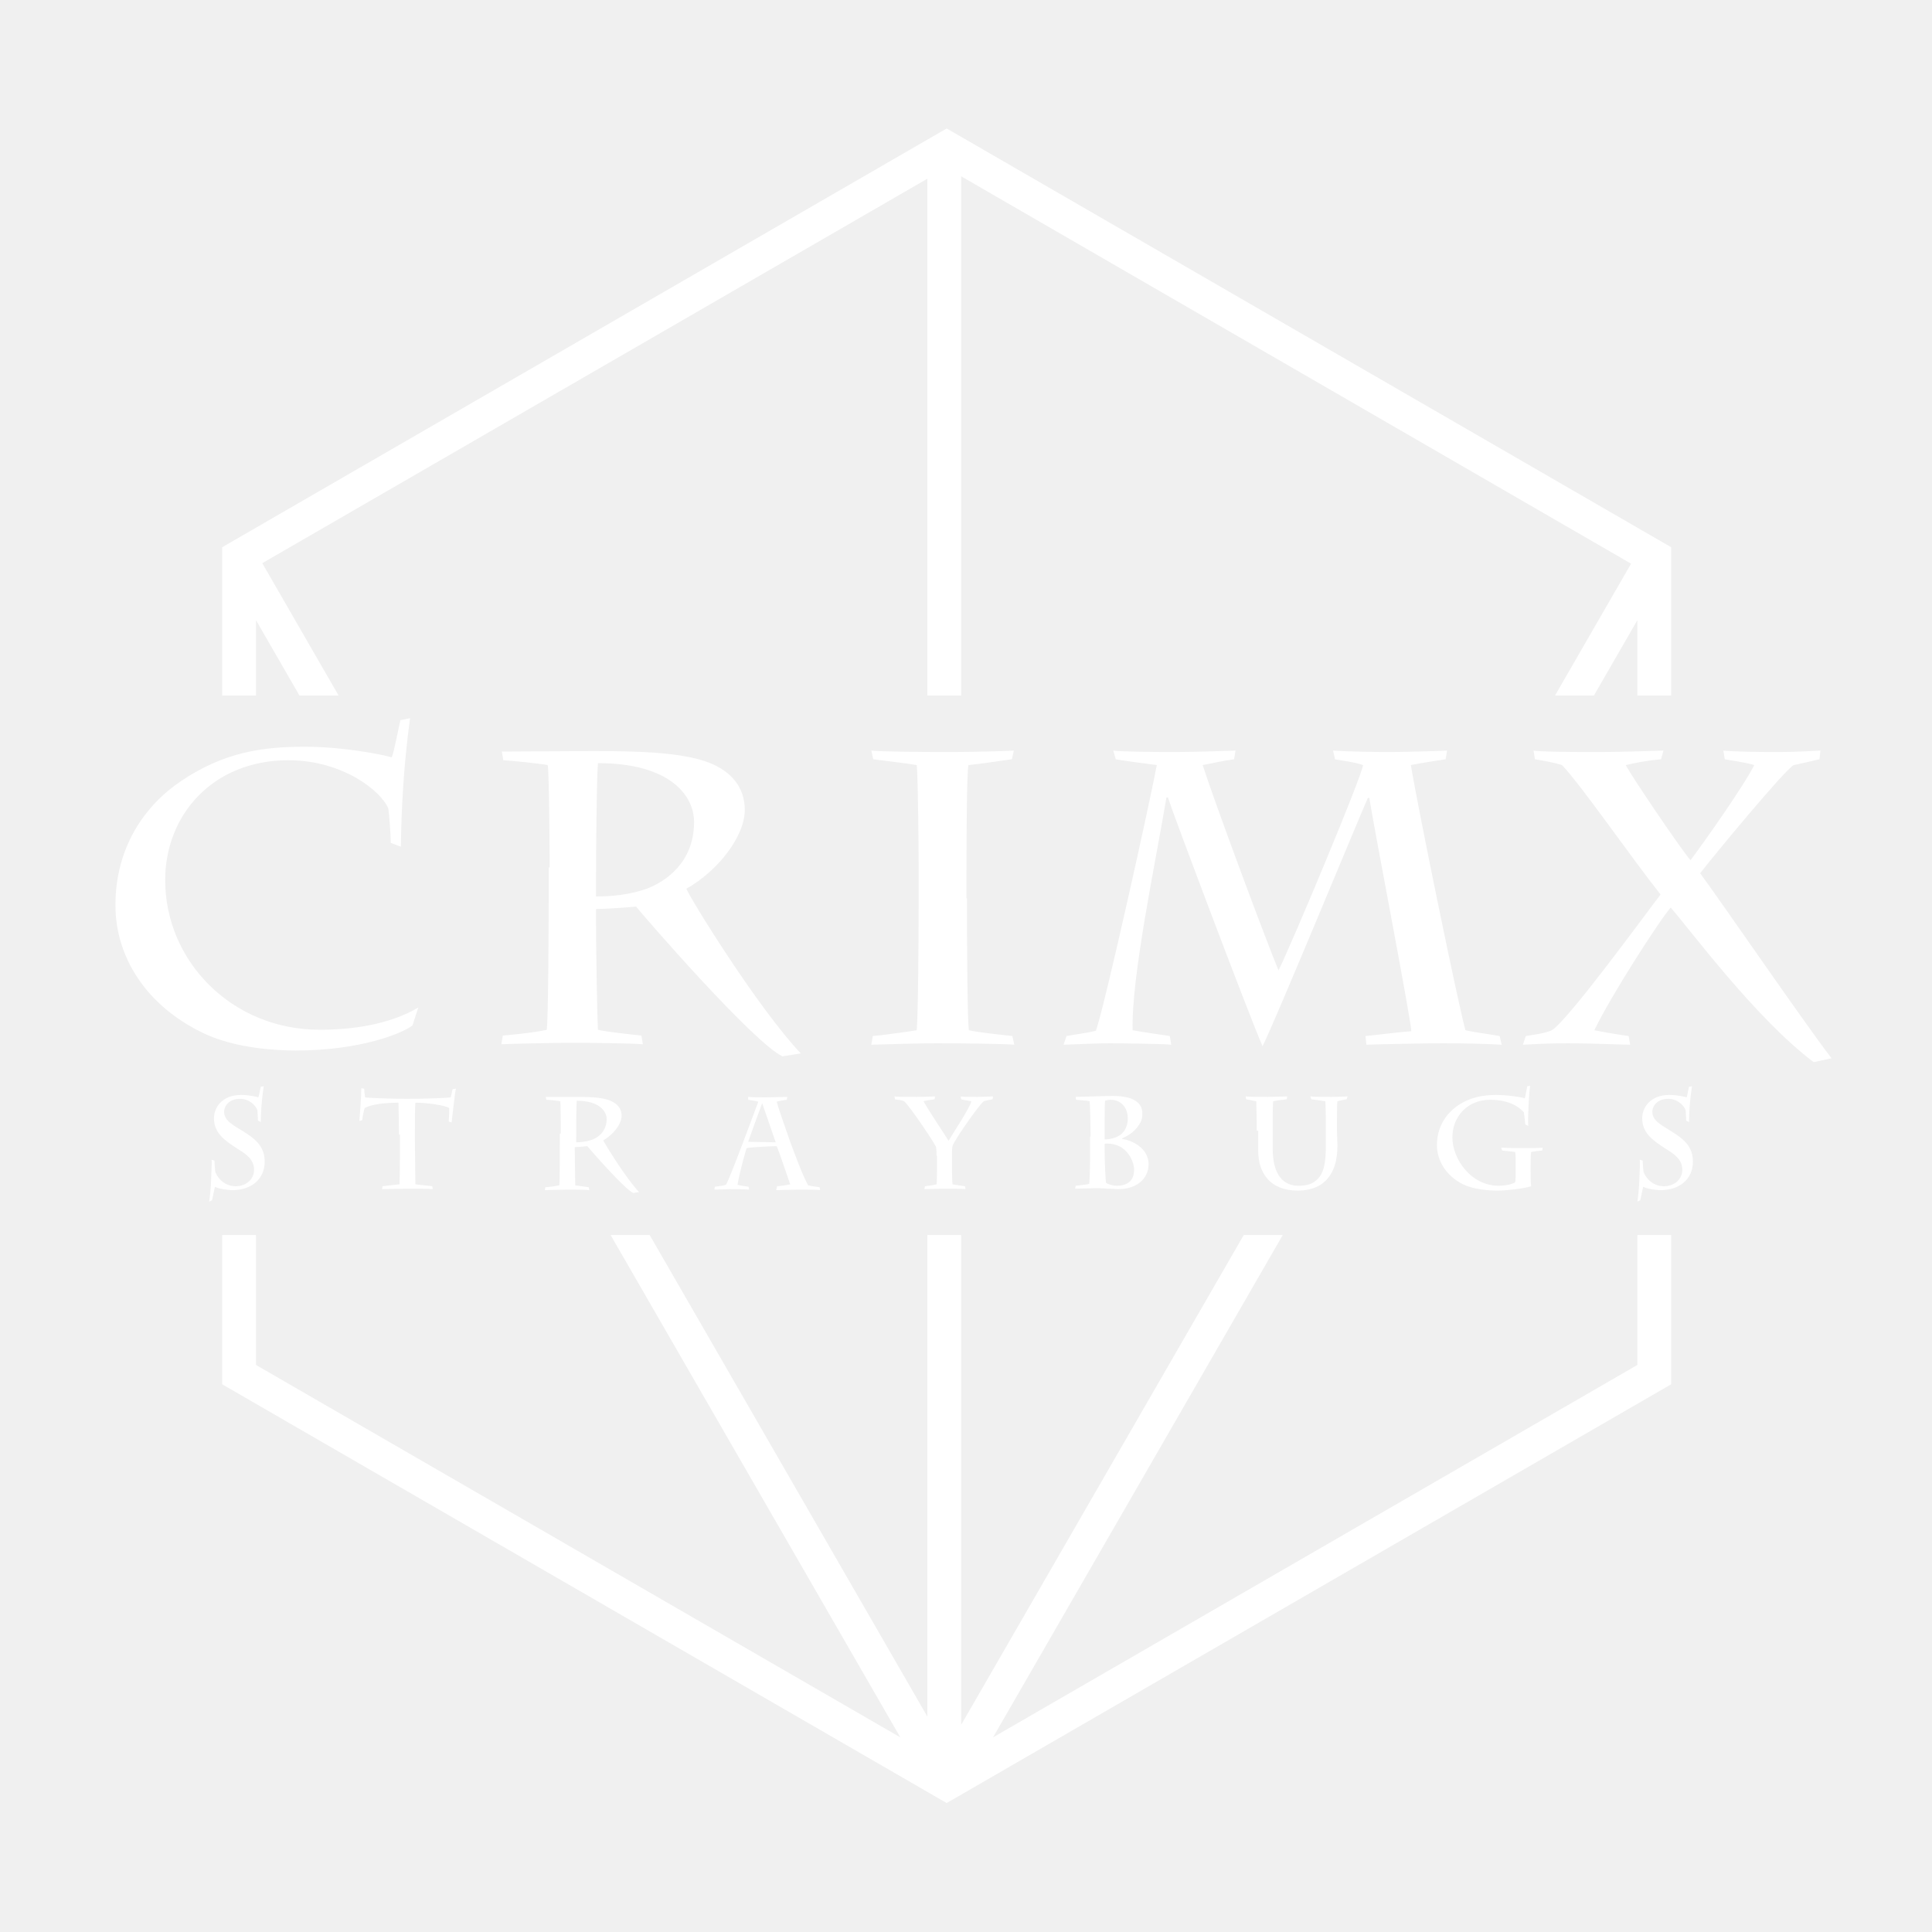
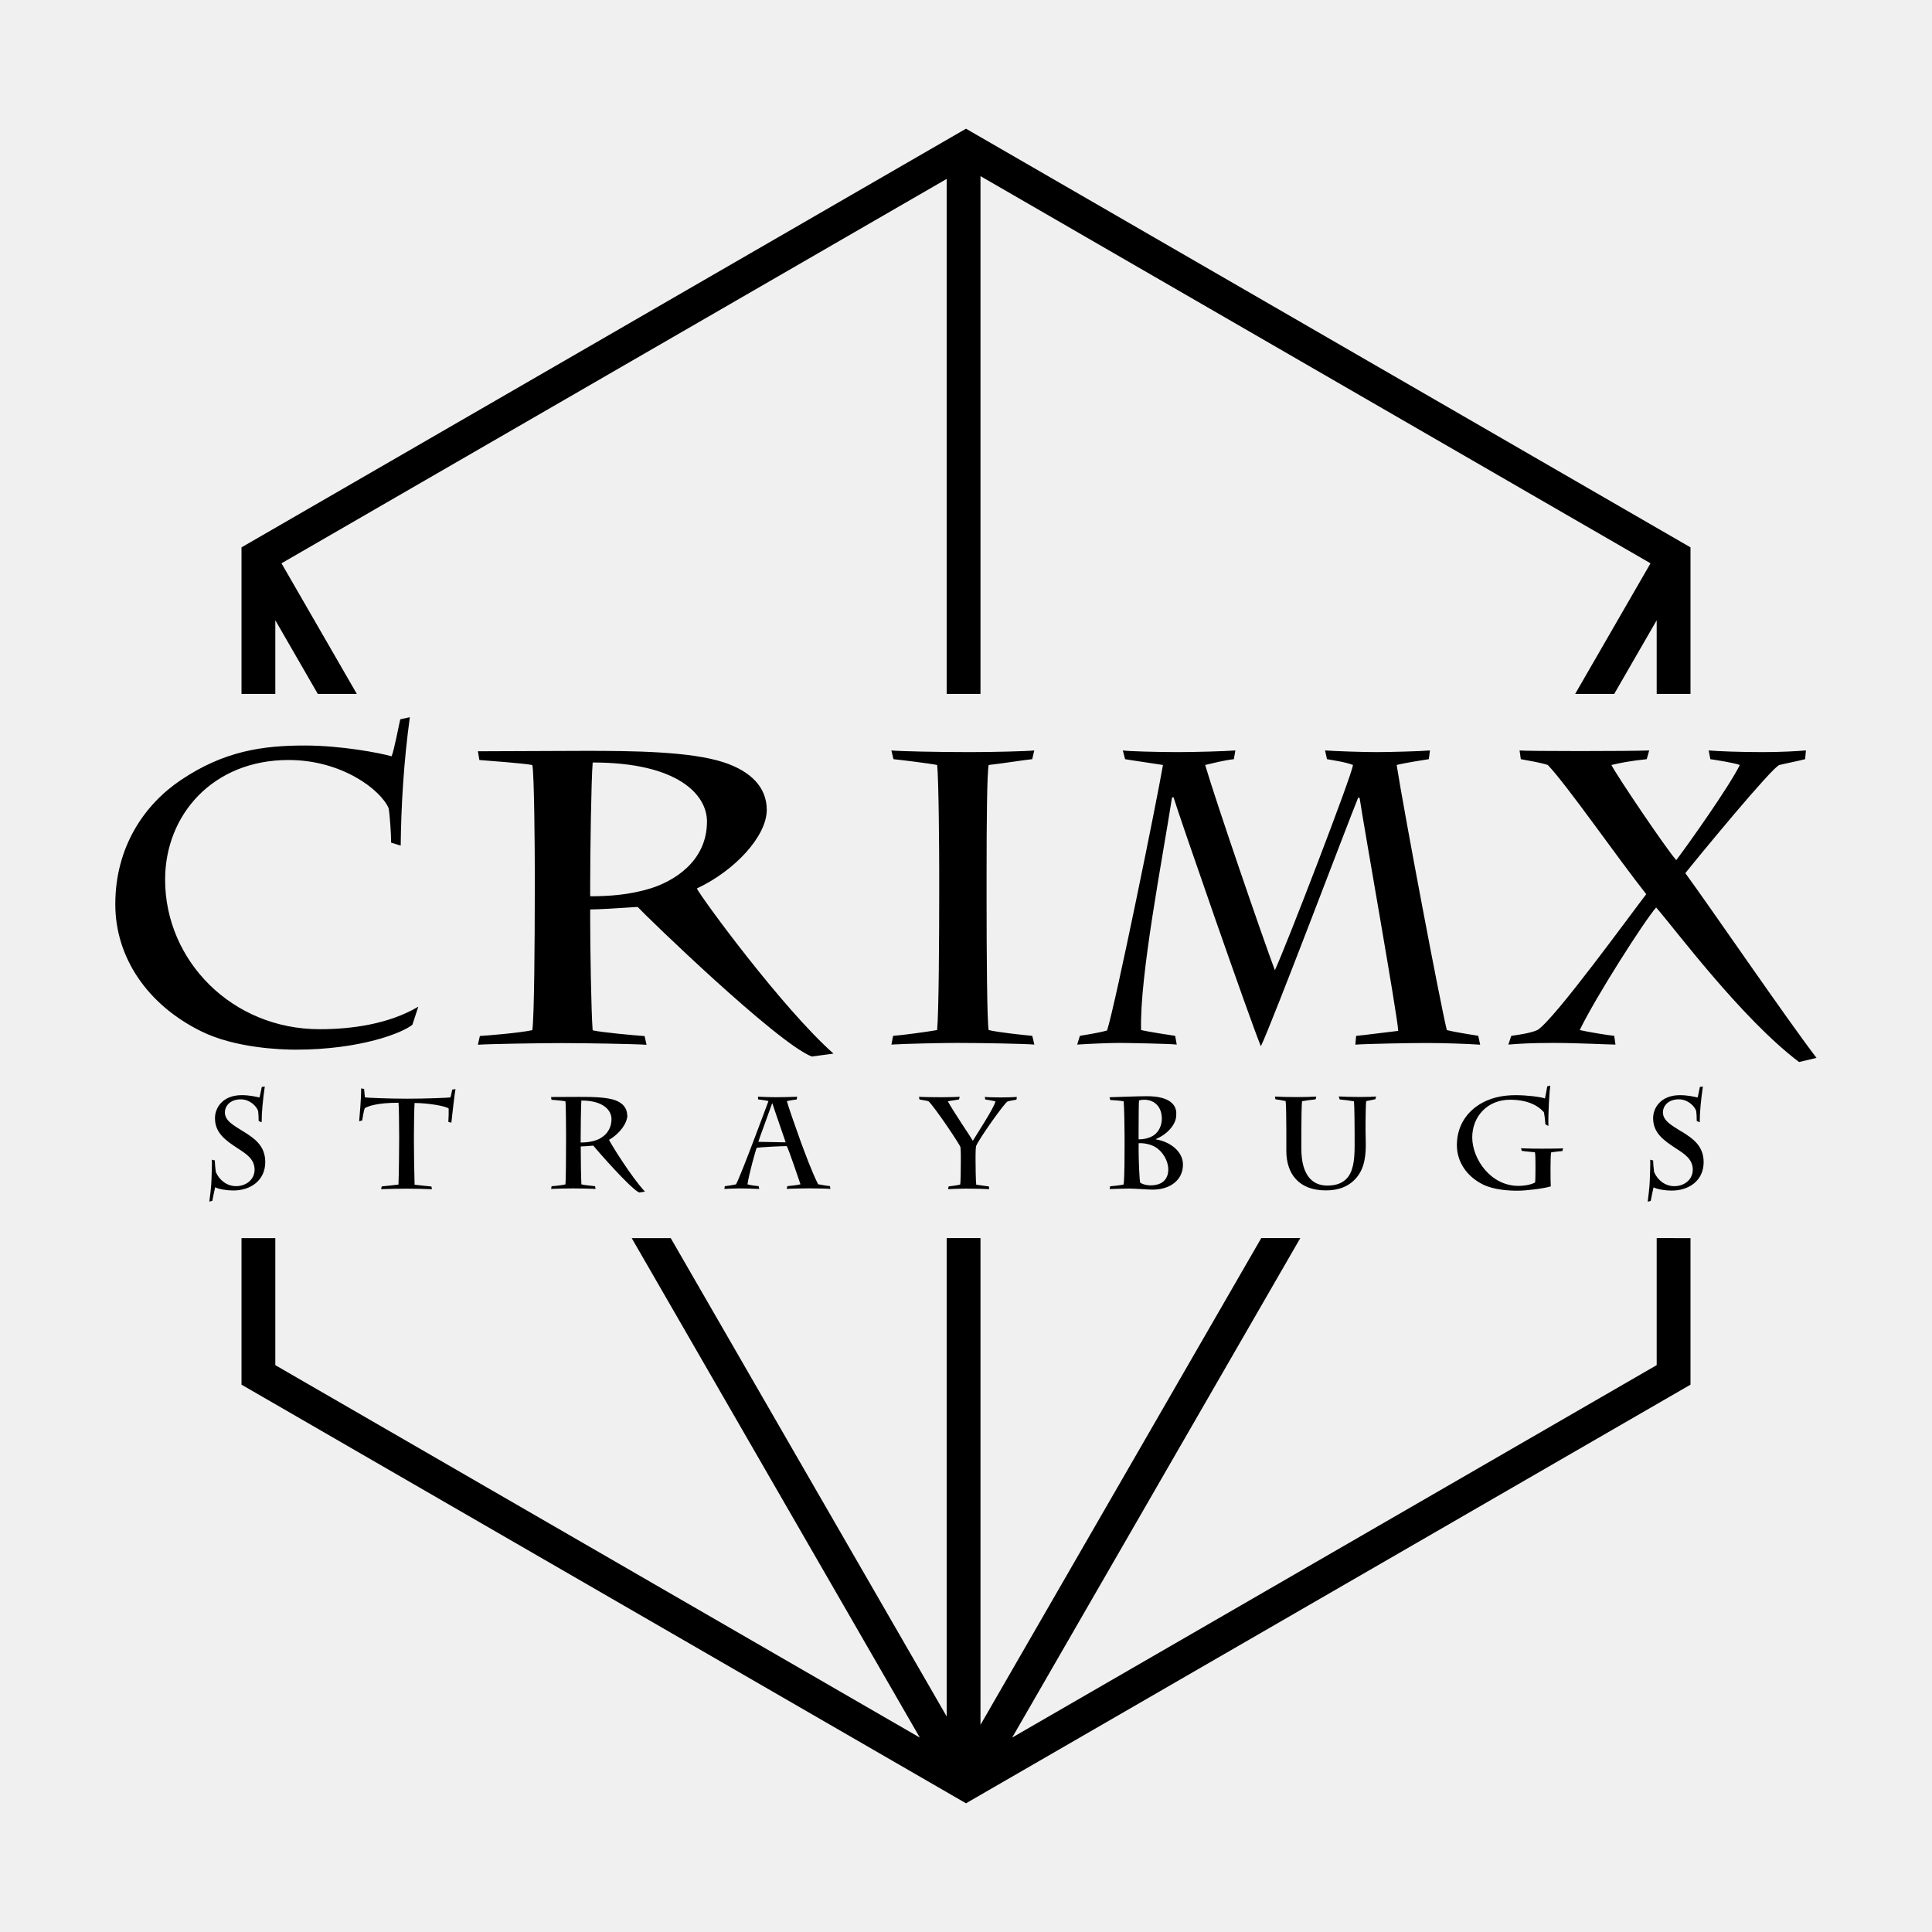
- <svg xmlns="http://www.w3.org/2000/svg" xmlns:xlink="http://www.w3.org/1999/xlink" viewBox="0 0 400 400" style="fill:#fff;">
-   <path d="M80.9 174.5c0-1.6-.3-5.7-.5-7.1-1.6-3.8-9.6-10-20.7-10-15.7 0-25.5 11.4-25.5 24.8 0 16.8 13.8 31 32 31 6.5 0 14.3-1 20.4-4.6l-1.2 3.7c-2 1.6-10.7 5.2-24.2 5.2-3.2 0-12.6-.3-19.5-3.8-11.2-5.5-17.8-15.3-17.8-26.3 0-11.9 6-20.6 13.6-25.7 8.9-6 16.9-7.1 25.6-7.1 7.6 0 15.6 1.5 18 2.2.5-1.1 1.5-6.6 1.8-7.7l2-.4c-1.3 9.5-1.8 18.4-1.9 26.6l-2.1-.8zm32.9 5.1c0-3.1-.1-19.6-.4-21.2-1.5-.3-7.3-.9-9.2-1l-.3-1.8 18.6-.1c8.2 0 18.4.1 24.3 2.4 4.6 1.8 7.4 5.1 7.4 9.8 0 5.4-5.5 12.6-12.1 16.3.9 2.2 14.8 24.7 23.7 34.1l-3.8.6c-6-2.8-28.9-29.2-30.3-31-3.3.3-6.8.5-8.3.5v2.2c0 5.6.2 18.8.4 22.8 1.5.4 7.1 1 9 1.2l.3 1.8c-2.2-.2-10.8-.3-14.8-.3-3.5 0-12.6.2-14.5.3l.3-1.8c1.2-.1 6.7-.6 9.1-1.2.3-2.5.4-19.4.4-28.4v-5.2zm9.6 6c3.1 0 6.8-.3 10.5-1.6 3.7-1.4 9.8-5.3 9.8-13.8 0-5.5-5-12.2-19.9-12.2-.3 3.5-.4 18.9-.4 25v2.6zm76.8.4c0 11.2.1 25.5.4 27.3 2.2.5 7.3 1 9 1.2l.4 1.8c-1.9-.2-10.8-.3-16.2-.3-2.9 0-10.8.2-13.4.3l.3-1.8c1.5-.1 7.3-.9 9.1-1.2.3-3.6.4-19.5.4-28v-5.1c0-2.8-.1-18.9-.4-21.8-1.7-.3-7.4-1-9-1.2l-.4-1.8c1.6.2 9.5.3 16.3.3 4.4 0 11.8-.2 13.2-.3l-.4 1.8c-1.7.2-5.9.9-9 1.2-.3 1.7-.4 11.7-.4 22.3v5.3zm82.5 28.5c1.2-.1 7.7-.9 9.5-1-.2-3.2-7.7-41.9-8.7-48.3h-.3c-2.3 5.2-19.3 46.5-21.8 51.4-2.4-5.3-18.6-48.3-19.6-51.5h-.3c-2.2 13.2-7.3 37.1-7 48.2 1.5.3 6.4 1 7.7 1.2l.3 1.8c-1.2-.2-11.2-.3-12.8-.3-2.3 0-6.7.2-9.5.3l.6-1.8c1.5-.3 4.2-.6 6.1-1.1 1.9-5.4 11.3-47.9 12.6-55-2.3-.3-7.6-1-8.5-1.2l-.5-1.8c1.1.2 7.8.3 12.4.3 3.7 0 10.5-.2 12.9-.3l-.3 1.8c-2.4.3-4.8.9-6.5 1.2 2.5 7.8 13 36 15.7 42.5 2.5-4.9 17.4-40.5 17.5-42.5-1.6-.6-4.3-.9-5.8-1.2l-.4-1.8c2.8.2 8.6.3 11.6.3 2.8 0 10-.2 12-.3l-.3 1.8c-1.2.2-5.4.8-7.2 1.2 1.6 9.6 9.8 49.5 11.3 54.9 2.2.5 5.6.9 7.1 1.2l.4 1.8c-2.9-.2-8.1-.3-12.1-.3s-13.4.2-15.9.3l-.2-1.8zm92.8 5.4c-12-9-25.8-27.7-29.6-32-2.3 2.6-12.6 18.6-15.8 25.4 1.9.4 5.6 1 7.1 1.2l.3 1.8c-1.4 0-7.9-.3-12.8-.3-4.8 0-7.2.2-9.4.3l.6-1.8c1.7-.3 3.8-.5 5.4-1.2 3.5-2.2 19.7-24.5 22.5-28.1-6.1-7.7-16.4-22.6-20.4-26.8-1.5-.5-3.8-.9-5.6-1.2l-.3-1.8c1 .2 5.4.3 13.2.3 4.6 0 10.2-.2 13.7-.3l-.5 1.8c-3.3.3-5.6.8-7.3 1.2 1.1 2.2 11.4 17.4 13.4 19.7 2.5-3.3 11-15.3 13.2-19.7-1.5-.5-5-1-6.1-1.2l-.3-1.8c2 .2 6.5.3 11.2.3 3.6 0 6.8-.2 8.9-.3l-.2 1.8c-1.6.4-4 .9-5.3 1.2-1.5.5-16.8 19-19.4 22.4 5 6.8 21 30.2 27.2 38.3l-3.7.8zM43.3 248.8c.1-.4.4-3.4.4-4.4 0-.7.2-3.6.1-4.3l.6.2c0 .4.1 1.9.2 2.4.7 1.7 2.3 2.9 4.2 2.9 2.1 0 3.8-1.4 3.8-3.4 0-2.2-1.7-3.3-3.5-4.4-2.6-1.7-4.8-3.2-4.8-6.3 0-2.1 1.6-4.8 5.6-4.8 1.6 0 3 .3 3.6.5.2-.6.3-1.5.5-2.2l.6-.1c-.4 2.7-.6 5.2-.6 7.4l-.6-.3c0-.9-.1-1.6-.1-2.1-.3-1-1.7-2.4-3.6-2.4-2.3 0-3.3 1.5-3.3 2.7 0 1.8 1.8 2.7 3.9 4 2.2 1.4 4.5 2.9 4.5 6.3 0 3.8-3 5.9-6.6 5.9-1.3 0-3-.3-3.7-.7-.1.5-.4 1.8-.6 2.8l-.6.3zm39.3-13.9c0-2-.1-6-.1-6.6-4.3 0-6.3.7-7 1.1-.2.6-.4 1.6-.5 2.5l-.6.2c.1-1.3.4-4.7.4-6.8l.6.1c0 .4.1 1.2.2 1.8.4.1 5.1.3 8.7.3 3.9 0 8.6-.2 9-.3.1-.3.3-1.2.4-1.7l.7-.1c-.2.6-.8 6.2-.9 7l-.6-.2c.1-1.1.1-2.2.1-2.8-.7-.5-4.4-1.1-7-1.1-.1.7-.1 4.7-.1 6.6v1.2c0 2.4.1 6.9.1 9.1.5.1 3 .3 3.5.4l.1.6c-.6-.1-3.8-.1-5.3-.1-1.2 0-4.5.1-5.2.1l.1-.6c.6-.1 2.8-.3 3.5-.4.1-2.1.1-6.7.1-9.1v-1.2zm33.5-.2c0-1 0-6.2-.1-6.7-.5-.1-2.3-.3-2.9-.3l-.1-.6h5.8c2.6 0 5.8 0 7.6.8 1.4.6 2.3 1.6 2.3 3.1 0 1.7-1.7 3.9-3.8 5.1.3.7 4.6 7.7 7.4 10.7l-1.2.2c-1.9-.9-9.1-9.2-9.5-9.7-1 .1-2.1.2-2.6.2v.7c0 1.8.1 5.9.1 7.2.5.1 2.2.3 2.8.4l.1.6c-.7-.1-3.4-.1-4.6-.1-1.1 0-3.9.1-4.6.1l.1-.6c.4 0 2.1-.2 2.9-.4.1-.8.1-6.1.1-8.9v-1.8zm3.1 1.8c1 0 2.1-.1 3.3-.5 1.2-.4 3.1-1.7 3.1-4.3 0-1.7-1.6-3.8-6.2-3.8-.1 1.1-.1 5.9-.1 7.9v.7zm41.7 9.1c.9-.1 1.9-.2 2.7-.4-.5-1.4-2.4-7.1-2.8-7.9-.9 0-5.2.2-6.2.4-.2.4-1.6 5.5-1.9 7.6.7.2 1.6.3 2.3.4l.1.6c-.8-.1-3.3-.1-4.1-.1-.7 0-2.5.1-3.1.1l.1-.6c.8-.1 1.6-.2 2.3-.4 1-1.7 6.3-16.2 6.7-17.2-.6-.2-1.5-.3-2.1-.4v-.6c.8.1 3.1.1 3.5.1 1.1 0 3.8-.1 4.6-.1l-.1.6c-.7.1-1.4.2-2.1.4.3 1.2 1.8 5.4 2.8 8.3.8 2.1 2.4 6.6 3.7 9 .8.2 1.6.3 2.4.4l.1.6c-.3-.1-3.1-.1-4.5-.1-.8 0-3.8.1-4.6.1l.2-.8zm-3.1-17.2c-.9 2.4-2.6 7.1-2.9 8l5.7.1c-.6-1.8-2.3-6.6-2.8-8.1zm36.1 10.9c0-.4 0-1.1-.1-1.8-.2-.7-5.3-8.3-6.6-9.5-.4-.2-1.3-.3-1.9-.4l-.1-.6c.5.1 2.2.1 4.7.1 1.5 0 3.3-.1 3.7-.1l-.1.6c-.5.1-1.7.2-2.3.4 1.6 2.8 4.3 6.7 5.2 8.2.4-.8 4.6-7.1 4.7-8.2-.6-.1-1.8-.3-2.1-.4l-.1-.6c.4.1 1.9.1 3.4.1 1.2 0 2.6-.1 3.3-.1l-.1.6c-.4.1-1.3.2-1.8.4-.6.2-6.2 8.1-6.5 9.3-.1.5-.1 1.3-.1 1.9v1c0 .7 0 4.3.1 5 .3.1 2.1.3 2.6.4l.1.6c-.6-.1-3-.1-4.8-.1-1 0-2.9.1-3.7.1l.1-.6c.5-.1 1.8-.2 2.4-.4.1-.4.1-3.4.1-5.1v-.8zm31.9-4c0-1.9-.1-6.2-.2-7.3-.9-.2-2-.2-2.8-.3l-.1-.6c.9 0 6-.2 7.7-.2 5.3 0 6.1 2.2 6.1 3.5 0 .8 0 1.5-.7 2.5-1 1.6-2.6 2.4-3.5 2.8v.1c2.7.4 5.5 2.3 5.5 5.2 0 3.1-2.5 5.2-6.3 5.2-.4 0-1.3-.1-2.3-.1-.9-.1-1.9-.1-2.5-.1-.6 0-3.3.1-4.1.1l.1-.6c.6-.1 2.2-.2 2.8-.4.2-1.9.2-5.9.2-8.3v-1.5zm2.9.6c.8 0 2.2-.2 3.2-.9s1.6-2 1.6-3.4c0-2.3-1.4-3.9-3.6-3.9-.4 0-.8.1-1.1.2-.1.3-.1 4.1-.1 6.5v1.5zm0 2.3c0 2.3.2 6.3.3 6.7.6.4 1.6.6 2.2.6 2.6 0 3.6-1.4 3.6-3.3 0-1.7-1.1-3.8-2.9-4.8-1.1-.6-2.5-.7-3.2-.6v1.4zm31.5-4.1c0-2.4-.1-5.3-.1-6.1-.6-.1-1.4-.3-2.1-.4l-.1-.6c.8.1 2.5.1 4.6.1 1.2 0 3.3-.1 4-.1l-.1.6c-.7.1-1.9.2-2.8.4-.1.5-.1 3.9-.1 6.2v3.6c0 5.7 2.4 7.7 5.3 7.7 1.8 0 3-.4 3.9-1.3 1.5-1.4 1.8-3.8 1.8-7v-2.5c0-.9 0-5.8-.1-6.7-.6-.1-2.2-.3-2.9-.4l-.2-.6c.7.1 2.7.1 4.4.1 1.4 0 2.8-.1 3.3-.1l-.2.6c-.5.1-1.2.2-1.9.4-.1.4-.1 3.8-.1 4.5v1.3c0 1.1.1 2.3.1 3.3 0 3-.6 5.6-2.6 7.5-1.2 1.1-3 1.9-5.6 1.9-5.6 0-8.2-3.5-8.2-8.2v-4.2zm56.7 8.3c0 1 0 2.4.1 3.2-1.6.5-5.1.9-6.9.9-1.8 0-4.9-.2-7.2-1.3-3.4-1.7-5.4-4.8-5.4-8.1 0-3.8 1.9-6.5 4.3-8.2 2.5-1.7 5.2-2.2 7.9-2.2 2.3 0 5.2.4 6 .7.1-.4.4-1.9.5-2.5l.6-.1c-.2 1.1-.5 5.8-.4 8.3l-.6-.3c-.1-.9-.2-1.9-.3-2.5-.7-.8-2.6-2.6-7-2.6-4.7 0-7.8 3.5-7.8 7.8 0 4.4 3.8 10 9.6 10 .7 0 2.3-.1 3.4-.7.1-.4.1-1.3.1-2.7v-1.4c0-.8 0-1.7-.1-2.2-.5-.1-2.2-.2-2.7-.3l-.2-.6c1.4.1 3.5.1 4.4.1 1.3 0 3.9 0 4.2-.1l-.1.6c-.2 0-1.8.2-2.3.3-.1.5-.1 2.2-.1 3v.9zm22.1 6.4c.1-.4.4-3.4.4-4.4 0-.7.2-3.6.1-4.3l.6.2c0 .4.1 1.9.2 2.4.7 1.7 2.3 2.9 4.2 2.9 2.1 0 3.8-1.4 3.8-3.4 0-2.2-1.7-3.3-3.5-4.4-2.6-1.7-4.8-3.2-4.8-6.3 0-2.1 1.6-4.8 5.6-4.8 1.6 0 3 .3 3.6.5.2-.6.3-1.5.5-2.2l.6-.1c-.4 2.7-.6 5.2-.6 7.4l-.6-.3c0-.9-.1-1.6-.1-2.1-.3-1-1.7-2.4-3.6-2.4-2.3 0-3.3 1.5-3.3 2.7 0 1.8 1.8 2.7 3.9 4 2.2 1.4 4.5 2.9 4.5 6.3 0 3.8-3 5.9-6.6 5.9-1.3 0-3-.3-3.7-.7-.1.5-.4 1.8-.6 2.8l-.6.3z" />
-   <defs>
-     <clipPath id="a">
-       <path d="M196 26.6L46 113.3v173.3l150 86.7 150-86.7V113.3L196 26.6zm-4 328.8L54.3 116.6 192 37v318.4zm7-318.9l138.7 80.2L199 357.1V36.5zM53 128.4l133.4 231.3L53 282.6V128.4zm152.6 231.3L339 128.4v154.2l-133.4 77.1z" />
-     </clipPath>
-   </defs>
-   <g clip-path="url(#a)">
-     <path d="M0 0h400v144H0zm0 255.7h400V400H0z" />
-   </g>
-   <a xlink:href="//blog.crimx.com/" target="_blank" color="transparent">
-     <rect width="100%" height="100%" fill="none" />
-   </a>
+ <svg xmlns="http://www.w3.org/2000/svg" viewBox="0 0 400 400">
+   <path d="M86.567 208.442c-6.107 3.612-13.848 4.645-20.385 4.645-18.15 0-31.998-14.19-31.998-30.965 0-13.418 9.892-24.772 25.547-24.772 11.1 0 19.1 6.193 20.73 9.978.26 1.462.52 5.505.52 7.14l1.98.6c.09-8.17.6-17.116 1.89-26.577l-1.98.43c-.26 1.04-1.29 6.54-1.8 7.66-2.41-.69-10.4-2.23-17.98-2.23-8.68 0-16.68 1.12-25.63 7.14-7.57 5.08-13.59 13.85-13.59 25.72 0 11.01 6.63 20.82 17.81 26.32 6.97 3.44 16.35 3.79 19.53 3.79 13.51 0 22.19-3.52 24.17-5.16l1.21-3.7zm57.743-24.512c7.886-3.7 14.44-10.84 14.44-16.258 0-4.73-3.38-8-8.808-9.805-6.963-2.323-19.15-2.41-28.878-2.41l-22.12.087.306 1.807c2.253.18 9.217.69 10.958 1.04.41 1.64.512 18.15.512 21.25v5.25c0 9.03-.103 25.89-.512 28.39-2.868.61-9.422 1.12-10.856 1.21l-.41 1.81c2.356-.17 13.108-.34 17.308-.34 4.71 0 15.054.17 17.615.35l-.41-1.8c-2.254-.17-9.013-.77-10.753-1.2-.307-3.95-.51-17.2-.51-22.79v-2.23c1.74 0 5.94-.26 9.83-.52 1.638 1.81 28.878 28.21 36.047 30.97l4.5-.6c-10.65-9.46-27.14-31.992-28.27-34.142zm-9.625 0c-4.404 1.375-8.81 1.633-12.494 1.633v-2.667c0-6.106.21-21.503.52-25.03 17.72 0 23.66 6.71 23.66 12.215 0 8.52-7.27 12.48-11.67 13.85zm69.993-25.548c3.096-.344 7.31-1.032 9.03-1.204l.43-1.806c-1.46.172-8.858.344-13.244.344-6.795 0-14.71-.172-16.343-.344l.43 1.806c1.64.172 7.32.86 9.04 1.204.35 2.925.43 19.01.43 21.848v5.075c0 8.43-.08 24.34-.43 27.955-1.81.344-7.65 1.118-9.12 1.204l-.34 1.806c2.58-.172 10.5-.344 13.42-.344 5.33 0 14.28.172 16.17.344l-.43-1.806c-1.72-.172-6.88-.688-9.03-1.204-.34-1.72-.43-16.084-.43-27.267v-5.333c0-10.58.09-20.557.43-22.278zm101.448 56.082c-1.428-.26-4.597-.688-6.578-1.204-1.35-5.42-8.877-45.244-10.383-54.878 1.665-.43 5.55-1.03 6.657-1.204l.237-1.806c-1.83.172-8.48.344-11.02.344-2.78 0-8.17-.172-10.7-.344l.4 1.806c1.42.26 3.88.602 5.38 1.204-.16 1.98-13.87 37.59-16.17 42.492-2.46-6.537-12.13-34.664-14.43-42.492 1.5-.343 3.72-.945 5.94-1.204l.31-1.806c-2.22.172-8.48.344-11.89.344-4.2 0-10.38-.172-11.41-.344l.47 1.806c.87.173 5.7.86 7.84 1.204-1.19 7.054-9.83 49.545-11.57 54.964-1.75.516-4.28.86-5.63 1.118l-.56 1.806c2.61-.172 6.66-.344 8.8-.344 1.5 0 10.7.172 11.81.344l-.32-1.806c-1.19-.172-5.63-.86-7.06-1.204-.32-11.097 4.35-35.008 6.41-48.168h.32c.95 3.268 15.85 46.19 18.07 51.522 2.38-4.903 17.99-46.19 20.13-51.437h.31c.95 6.365 7.85 45.07 8 48.254-1.587.18-7.61.95-8.72 1.04l-.16 1.81c2.3-.17 11.02-.34 14.664-.34 3.73 0 8.48.17 11.18.35l-.39-1.8zm42.83-33.718c2.667-3.354 17.89-21.847 19.44-22.363 1.376-.344 3.7-.774 5.333-1.205l.17-1.806c-2.15.172-5.34.344-8.95.344-4.65 0-9.21-.172-11.18-.344l.34 1.806c1.11.173 4.64.69 6.1 1.205-2.15 4.386-10.67 16.428-13.16 19.697-2.07-2.322-12.3-17.46-13.42-19.697 1.72-.43 4.04-.86 7.31-1.205l.51-1.806c-3.53.172-25.81.172-26.84 0l.26 1.806c1.8.345 4.04.69 5.59 1.205 3.95 4.128 14.27 19.01 20.38 26.75-2.83 3.613-19.01 25.977-22.53 28.127-1.64.688-3.7.945-5.42 1.204l-.6 1.806c2.14-.172 4.56-.344 9.37-.344 4.9 0 11.44.344 12.81.344l-.26-1.806c-1.55-.172-5.25-.774-7.14-1.204 3.27-6.796 13.5-22.794 15.82-25.375 3.78 4.3 17.63 22.966 29.59 31.998l3.61-.86c-6.2-8.086-22.19-31.482-27.18-38.277zM50.45 234.304c-2.053-1.296-3.89-2.24-3.89-3.995 0-1.22.974-2.7 3.294-2.7 1.89 0 3.293 1.45 3.59 2.43.055.48.108 1.13.108 2.05l.62.27c0-2.22.27-4.73.648-7.4l-.62.08c-.162.73-.298 1.54-.486 2.19-.648-.16-2.05-.49-3.645-.49-4 0-5.56 2.64-5.56 4.75 0 3.05 2.1 4.56 4.75 6.29 1.75 1.13 3.45 2.21 3.45 4.4 0 1.99-1.7 3.4-3.84 3.4-1.86 0-3.46-1.22-4.19-2.94-.08-.49-.22-2.03-.19-2.38l-.63-.16c.08.64-.08 3.56-.08 4.26 0 1.05-.38 4.05-.44 4.42l.62-.16c.19-1 .46-2.3.59-2.81.76.4 2.43.67 3.73.67 3.67 0 6.64-2.13 6.64-5.89 0-3.4-2.27-4.92-4.51-6.32zm42.845-7.1c-.433.08-5.102.27-9.016.27-3.65 0-8.29-.188-8.72-.27-.08-.566-.14-1.403-.17-1.754l-.62-.108c.02 2.133-.3 5.507-.41 6.802l.62-.16c.16-.893.32-1.945.54-2.54.73-.458 2.67-1.133 6.99-1.133.08.63.13 4.62.13 6.62v1.22c0 2.35-.06 6.99-.14 9.1-.65.08-2.84.33-3.46.38l-.14.57c.78-.05 4.02-.1 5.24-.1 1.48 0 4.64.06 5.29.11l-.11-.56c-.51-.05-2.97-.29-3.48-.37-.08-2.16-.14-6.72-.14-9.1v-1.21c0-1.94.06-5.88.14-6.61 2.62 0 6.37.6 7.05 1.14.03.6 0 1.7-.06 2.78l.62.16c.08-.81.7-6.34.86-6.96l-.68.11c-.11.52-.27 1.35-.38 1.68zm36.56 3.726c0-1.485-.89-2.51-2.32-3.077-1.838-.73-5.05-.756-7.613-.756l-5.83.026.08.566c.594.05 2.43.21 2.89.32.107.51.134 5.69.134 6.67v1.64c0 2.83-.026 8.12-.135 8.9-.75.19-2.48.35-2.86.38l-.1.56c.62-.06 3.46-.11 4.56-.11 1.24 0 3.97.05 4.65.11l-.11-.57c-.59-.06-2.37-.24-2.83-.38-.08-1.24-.13-5.4-.13-7.15v-.7c.46 0 1.57-.08 2.59-.17.44.56 7.62 8.85 9.51 9.71l1.19-.19c-2.8-2.97-7.15-10.04-7.44-10.72 2.08-1.16 3.8-3.4 3.8-5.1zm-6.344 5.1c-1.16.433-2.32.514-3.29.514v-.837c0-1.916.06-6.748.14-7.854 4.67 0 6.24 2.105 6.24 3.833 0 2.67-1.91 3.913-3.07 4.345zm45.9 9.205c-1.24-2.375-2.91-6.91-3.67-8.988-1.02-2.834-2.51-7.07-2.83-8.26.62-.162 1.35-.27 2.05-.352l.08-.566c-.78.05-3.48.1-4.61.1-.45 0-2.69-.06-3.5-.11l.03.56c.65.08 1.54.19 2.14.35-.38 1.02-5.75 15.54-6.72 17.24-.73.16-1.54.3-2.32.38l-.08.57c.62-.06 2.43-.11 3.13-.11.79 0 3.24.05 4.08.11l-.11-.57c-.75-.08-1.64-.19-2.32-.38.27-2.08 1.73-7.18 1.89-7.56 1-.17 5.29-.36 6.24-.36.44.78 2.35 6.5 2.84 7.91-.83.19-1.78.29-2.72.38l-.13.57c.73-.06 3.78-.11 4.56-.11 1.44 0 4.16.05 4.48.11l-.08-.57c-.81-.11-1.59-.22-2.37-.38zM157 236.41c.27-.898 2.023-5.568 2.86-7.97h.055c.46 1.484 2.16 6.29 2.753 8.07l-5.666-.107zm46.9-9.34l.08.56c.352.055 1.54.243 2.107.38-.08 1.106-4.237 7.395-4.67 8.18-.837-1.43-3.59-5.37-5.183-8.18.62-.136 1.835-.27 2.32-.38l.136-.565c-.378.052-2.187.106-3.725.106-2.455 0-4.237-.05-4.696-.1l.1.57c.54.11 1.54.22 1.89.38 1.24 1.16 6.37 8.77 6.59 9.48.08.7.08 1.41.08 1.78v.87c0 1.73-.03 4.7-.14 5.1-.62.16-1.87.33-2.38.38l-.14.57c.75-.05 2.72-.11 3.7-.11 1.83 0 4.26.06 4.83.11l-.06-.56c-.52-.08-2.3-.29-2.62-.37-.11-.67-.14-4.29-.14-5.02v-1.03c0-.65.02-1.46.11-1.92.37-1.19 5.94-9.07 6.53-9.26.56-.16 1.43-.29 1.83-.37l.08-.56c-.62.05-2.03.1-3.27.1-1.49 0-3-.05-3.4-.11zm35.453 8.82v-.08c.893-.377 2.484-1.24 3.48-2.807.677-1.08.704-1.755.704-2.537 0-1.268-.81-3.51-6.072-3.51-1.7 0-6.853.19-7.744.22l.14.564c.79.055 1.86.11 2.78.27.11 1.108.19 5.32.19 7.263v1.7c0 2.375 0 6.397-.19 8.26-.56.162-2.18.324-2.8.378l-.1.57c.78-.05 3.51-.1 4.11-.1.57 0 1.57.06 2.51.11.97.06 1.89.11 2.27.11 3.75 0 6.29-2.08 6.29-5.18 0-2.86-2.86-4.78-5.53-5.21zm-3.616-1.51c0-2.43.026-6.263.08-6.532.243-.108.65-.16 1.08-.16 2.214 0 3.646 1.565 3.646 3.89 0 1.374-.57 2.67-1.568 3.4-1.027.754-2.404.915-3.24.915v-1.51zm2.484 11.04c-.54 0-1.54-.136-2.16-.567-.13-.35-.32-4.373-.32-6.694v-1.46c.65-.08 2.11.08 3.19.64 1.84.97 2.95 3.05 2.95 4.78 0 1.86-1.08 3.29-3.64 3.29zm38.96-18.355l.19.564c.71.05 2.33.27 2.95.38.11.89.14 5.83.14 6.69v2.48c0 3.24-.35 5.61-1.81 6.99-.92.86-2.1 1.29-3.88 1.29-2.91 0-5.34-1.95-5.34-7.67v-3.59c0-2.32.06-5.75.14-6.21.87-.16 2.08-.3 2.81-.38l.14-.57c-.67.05-2.75.1-3.99.1-2.08 0-3.8-.05-4.56-.11l.08.56c.73.11 1.57.24 2.13.38.09.75.14 3.67.14 6.1v4.21c0 4.72 2.57 8.18 8.16 8.18 2.67 0 4.4-.79 5.64-1.89 2.08-1.84 2.65-4.43 2.65-7.48 0-.98-.05-2.27-.05-3.32v-1.29c0-.73.05-4.11.136-4.51.703-.16 1.43-.27 1.89-.38l.163-.57c-.46.05-1.89.1-3.3.1-1.67 0-3.7-.06-4.37-.11zm37.72 10.633l.16.567c.52.11 2.19.245 2.73.3.09.484.11 1.32.11 2.16v1.43c0 1.35-.02 2.267-.08 2.672-1.13.594-2.73.7-3.43.7-5.83 0-9.58-5.64-9.58-10.04 0-4.32 3.13-7.8 7.83-7.8 4.4 0 6.32 1.78 7.02 2.617.11.62.24 1.565.3 2.483l.62.326c-.08-2.51.22-7.287.38-8.34l-.62.135c-.08.567-.38 2.08-.48 2.51-.89-.322-3.72-.674-6.04-.674-2.75 0-5.48.513-7.93 2.187-2.37 1.62-4.26 4.35-4.26 8.16 0 3.38 1.97 6.43 5.37 8.13 2.27 1.14 5.4 1.3 7.16 1.3 1.84 0 5.35-.43 6.91-.89-.05-.75-.05-2.19-.05-3.18v-.86c0-.75.03-2.53.11-2.99.6-.13 2.1-.27 2.35-.29l.13-.57c-.32.06-2.94.08-4.24.08-.94.01-3.02-.02-4.42-.08zm33.27-3.4c-2.05-1.296-3.88-2.24-3.88-3.995 0-1.217.97-2.7 3.3-2.7 1.89 0 3.29 1.456 3.59 2.43.06.484.11 1.132.11 2.05l.62.27c0-2.213.27-4.724.65-7.395l-.62.08c-.16.73-.29 1.54-.48 2.19-.65-.16-2.05-.485-3.64-.485-3.99 0-5.56 2.646-5.56 4.75 0 3.05 2.11 4.563 4.75 6.29 1.76 1.134 3.46 2.214 3.46 4.4 0 1.997-1.7 3.4-3.83 3.4-1.86 0-3.45-1.214-4.18-2.94-.08-.487-.21-2.025-.19-2.377l-.62-.16c.08.647-.08 3.562-.08 4.265 0 1.06-.38 4.05-.43 4.43l.62-.16c.19-1 .46-2.29.59-2.81.76.4 2.43.67 3.73.67 3.67 0 6.64-2.13 6.64-5.88 0-3.4-2.26-4.91-4.5-6.32zM57 143.666v-15.25l8.796 15.25h8.08l-15.597-27.04L196 37.044v106.622h7v-107.2l138.72 80.16-15.598 27.04h8.082L343 128.418v15.248h7v-30.34l-150-86.68-150 86.68v30.34m293 112.668v26.3l-133.442 77.11 59.653-103.41h-8.08L203 357.104v-100.77h-7v99.037l-57.13-99.03h-8.08l59.65 103.41L57 282.64v-26.3h-7v30.34l150 86.674 150-86.676v-30.34" />
</svg>
